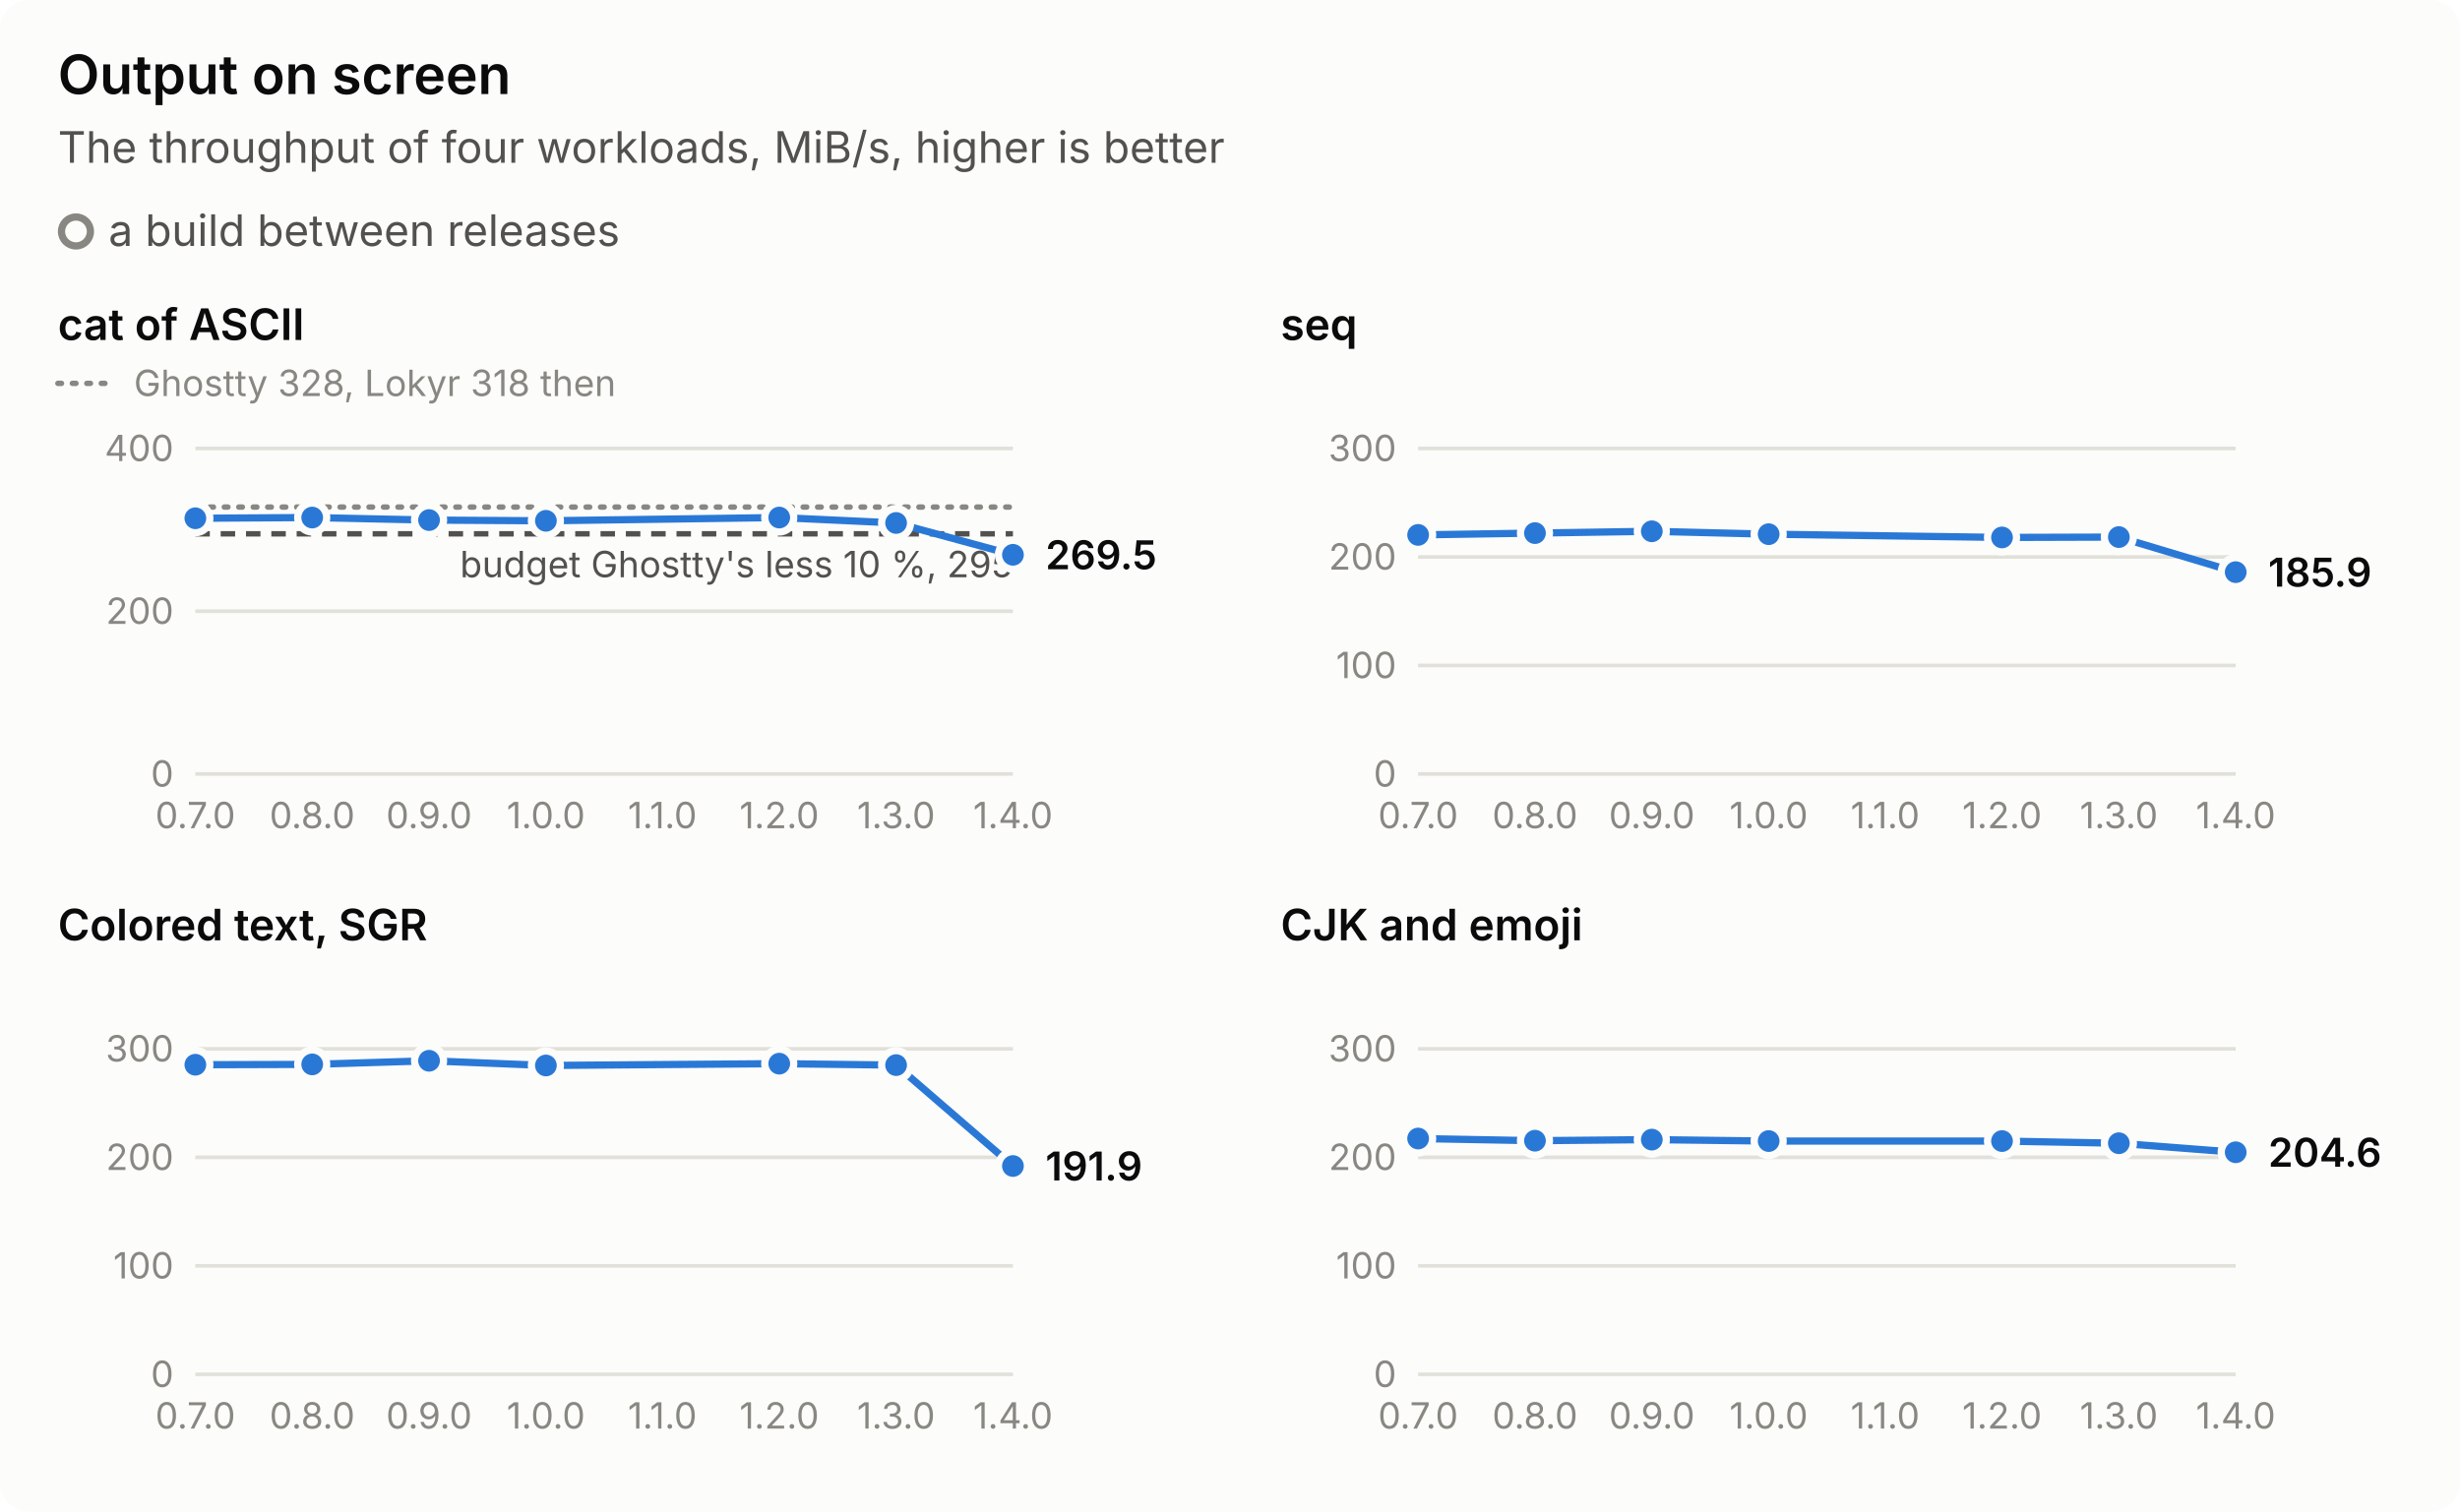
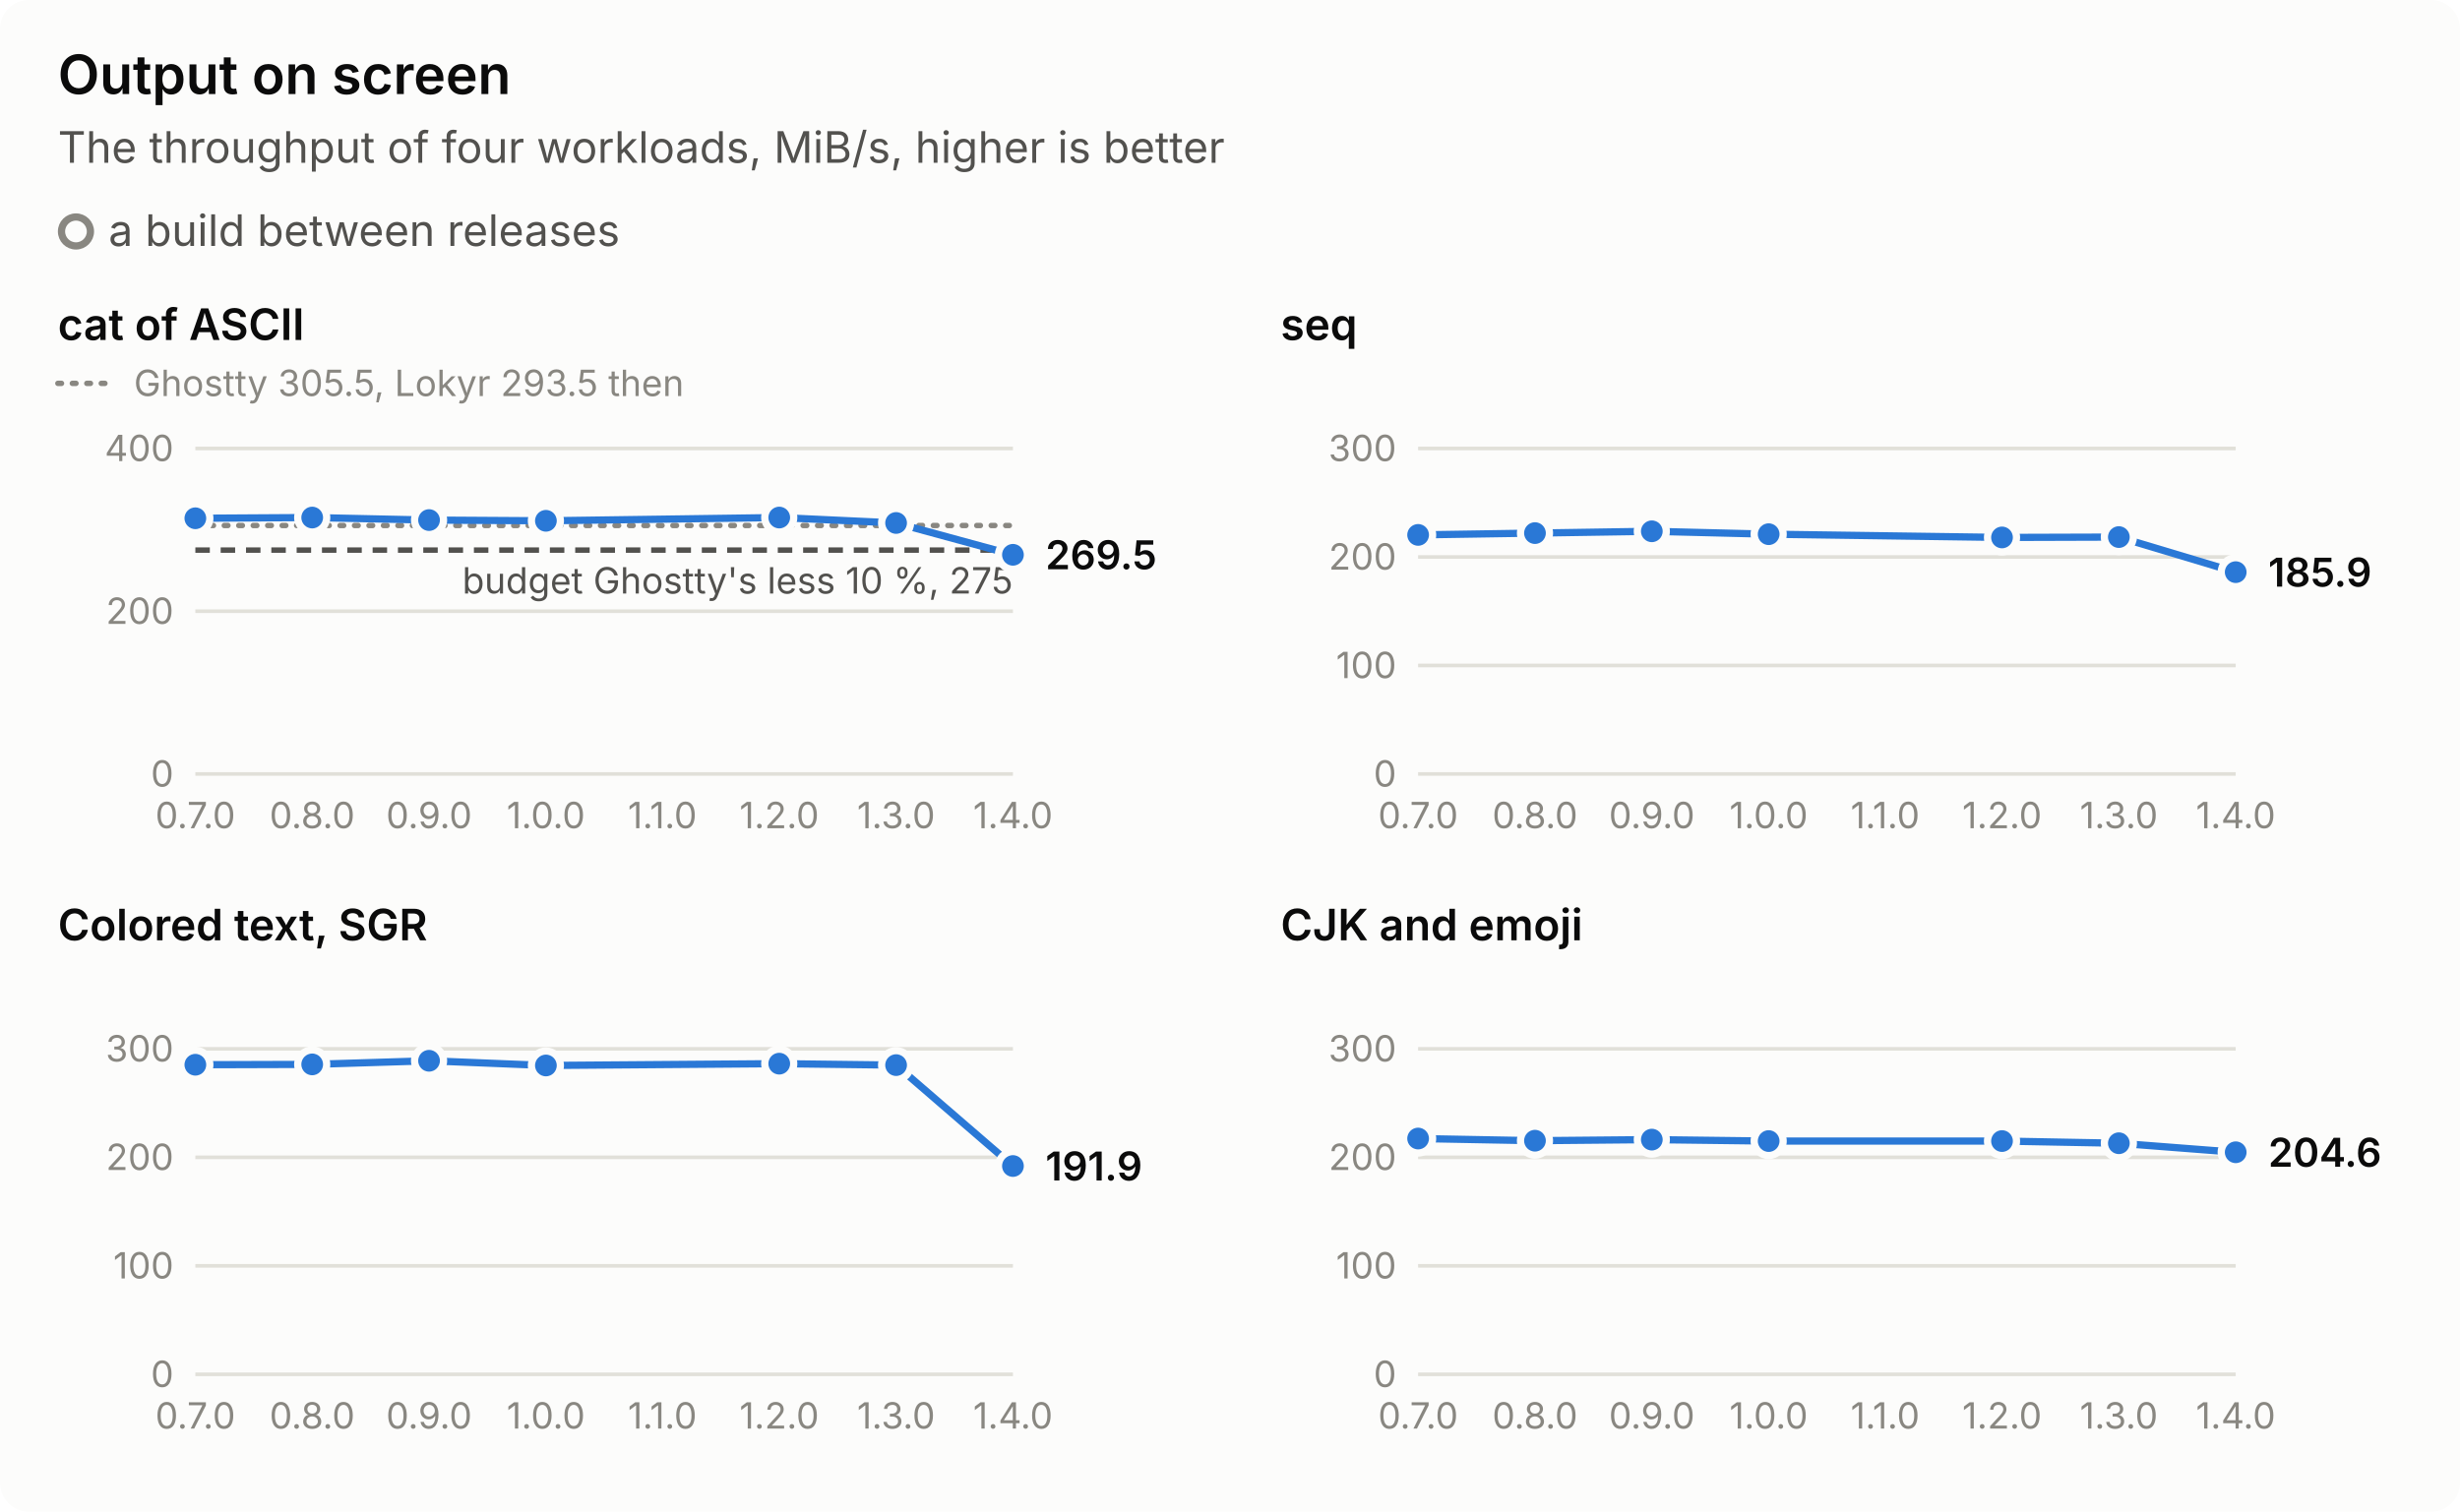
<svg xmlns="http://www.w3.org/2000/svg" class="chart" data-chart="trends" width="680" height="418" viewBox="0 0 680 418" role="img" aria-label="Output on screen">
  <style>
  .chart .surface { fill: #fcfcfb; }
  .chart .primary { fill: #0b0b0b; }
  .chart .secondary { fill: #52514e; }
  .chart .muted { fill: #898781; }
  .chart .grid { stroke: #e1e0d9; }
  .chart .base { stroke: #c3c2b7; }
  .chart .accent { fill: #2a78d6; }
  .chart .context { fill: #898781; }
  .chart .accent-line { stroke: #2a78d6; }
  .chart .context-line { stroke: #898781; }
  .chart .second { fill: #eb6834; }
  .chart .second-line { stroke: #eb6834; }
  .chart .ring { stroke: #fcfcfb; }
  .chart .budget { stroke: #52514e; }
  .chart .column.on { fill: #2a78d6; fill-opacity: 0.08; }
  .chart text { font-family: system-ui, -apple-system, "Segoe UI", sans-serif; }
  .chart .tick { font-variant-numeric: tabular-nums; }
  .chart .column { fill: transparent; }
  .chart.hide-0 .s0, .chart.hide-1 .s1 { display: none; }
  .chart.hide-0 .legend-item[data-series="0"], .chart.hide-1 .legend-item[data-series="1"] { opacity: 0.4; }
  @media (prefers-color-scheme: dark) {
    .chart .surface { fill: #1a1a19; }
    .chart .primary { fill: #f0efec; }
    .chart .secondary { fill: #c3c2b7; }
    .chart .muted { fill: #898781; }
    .chart .grid { stroke: #2c2c2a; }
    .chart .base { stroke: #383835; }
    .chart .accent { fill: #3987e5; }
    .chart .context { fill: #6f6e69; }
    .chart .accent-line { stroke: #3987e5; }
    .chart .context-line { stroke: #6f6e69; }
    .chart .second { fill: #d95926; }
    .chart .second-line { stroke: #d95926; }
    .chart .ring { stroke: #1a1a19; }
    .chart .budget { stroke: #c3c2b7; }
    .chart .column.on { fill: #3987e5; fill-opacity: 0.16; }
  }
  .chart.dark .surface { fill: #1a1a19; }
  .chart.dark .primary { fill: #f0efec; }
  .chart.dark .secondary { fill: #c3c2b7; }
  .chart.dark .muted { fill: #898781; }
  .chart.dark .grid { stroke: #2c2c2a; }
  .chart.dark .base { stroke: #383835; }
  .chart.dark .accent { fill: #3987e5; }
  .chart.dark .context { fill: #6f6e69; }
  .chart.dark .accent-line { stroke: #3987e5; }
  .chart.dark .context-line { stroke: #6f6e69; }
  .chart.dark .second { fill: #d95926; }
  .chart.dark .second-line { stroke: #d95926; }
  .chart.dark .ring { stroke: #1a1a19; }
  .chart.dark .budget { stroke: #c3c2b7; }
  .chart.dark .column.on { fill: #3987e5; fill-opacity: 0.16; }
</style>
  <rect class="surface" width="680" height="418" rx="8" />
  <text class="primary" x="16" y="26" font-size="15" font-weight="600">Output on screen</text>
  <text class="secondary" x="16" y="45" font-size="12">The throughput of four workloads, MiB/s, higher is better</text>
  <circle class="surface context-line" cx="21" cy="64" r="4" stroke-width="2" />
  <text class="secondary" x="30" y="68" font-size="12">a build between releases</text>
-   <g class="panel" data-title="cat of ASCII" data-unit="MiB/s" data-digits="1" data-budget="294.9" data-better="higher">
+   <g class="panel" data-title="cat of ASCII" data-unit="MiB/s" data-digits="1" data-budget="275" data-better="higher">
    <text class="primary" x="16.0" y="94" font-size="12" font-weight="600">cat of ASCII</text>
    <line class="grid" x1="54.0" y1="214.0" x2="280.0" y2="214.0" stroke-width="1" />
    <text class="muted tick" x="48.0" y="217.5" font-size="10" text-anchor="end">0</text>
    <line class="grid" x1="54.0" y1="169.0" x2="280.0" y2="169.0" stroke-width="1" />
    <text class="muted tick" x="48.0" y="172.5" font-size="10" text-anchor="end">200</text>
    <line class="grid" x1="54.0" y1="124.0" x2="280.0" y2="124.0" stroke-width="1" />
    <text class="muted tick" x="48.0" y="127.5" font-size="10" text-anchor="end">400</text>
    <text class="muted" x="54.0" y="229.0" font-size="10" text-anchor="middle">0.7.0</text>
    <text class="muted" x="86.3" y="229.0" font-size="10" text-anchor="middle">0.8.0</text>
    <text class="muted" x="118.6" y="229.0" font-size="10" text-anchor="middle">0.9.0</text>
    <text class="muted" x="150.9" y="229.0" font-size="10" text-anchor="middle">1.0.0</text>
    <text class="muted" x="183.1" y="229.0" font-size="10" text-anchor="middle">1.1.0</text>
    <text class="muted" x="215.4" y="229.0" font-size="10" text-anchor="middle">1.2.0</text>
    <text class="muted" x="247.7" y="229.0" font-size="10" text-anchor="middle">1.3.0</text>
    <text class="muted" x="280.0" y="229.0" font-size="10" text-anchor="middle">1.4.0</text>
    <rect class="column" x="44.0" y="118.0" width="26.1" height="116" data-release="0.7.0" data-index="0" data-report="ab-F3-77.md" />
    <rect class="column" x="70.1" y="118.0" width="32.3" height="116" data-release="0.8.0" data-index="1" data-report="ab-F4-25.md" />
    <rect class="column" x="102.4" y="118.0" width="32.3" height="116" data-release="0.9.0" data-index="2" data-report="ab-F4-42.md" />
    <rect class="column" x="134.7" y="118.0" width="32.3" height="116" data-release="1.0.0" data-index="3" data-report="ab-F3-85.md" />
    <rect class="column" x="167.0" y="118.0" width="32.3" height="116" data-release="1.1.0" data-index="4" data-report="ab-F3b-20.md" />
    <rect class="column" x="199.3" y="118.0" width="32.3" height="116" data-release="1.2.0" data-index="5" data-report="ab-F3b-29.md" />
    <rect class="column" x="231.6" y="118.0" width="32.3" height="116" data-release="1.3.0" data-index="6" data-report="ab-F5a-17.md" />
    <rect class="column" x="263.9" y="118.0" width="26.1" height="116" data-release="1.4.0" data-index="7" data-report="ab-F5a-78.md" />
-     <line class="budget" x1="54.0" y1="147.6" x2="280.0" y2="147.6" stroke-width="1.5" stroke-dasharray="4 3" />
-     <text class="secondary" x="280.0" y="159.6" font-size="10" text-anchor="end">budget Ghostty's less 10 %, 295</text>
-     <line class="context-line s0" x1="54.0" y1="140.2" x2="280.0" y2="140.2" stroke-width="1.5" stroke-dasharray="1 3" stroke-linecap="round" />
+     <line class="budget" x1="54.0" y1="152.1" x2="280.0" y2="152.1" stroke-width="1.5" stroke-dasharray="4 3" />
+     <text class="secondary" x="280.0" y="164.1" font-size="10" text-anchor="end">budget Ghostty's less 10 %, 275</text>
+     <line class="context-line s0" x1="54.0" y1="145.3" x2="280.0" y2="145.3" stroke-width="1.5" stroke-dasharray="1 3" stroke-linecap="round" />
    <line class="context-line" x1="16.0" y1="106.0" x2="31.0" y2="106.0" stroke-width="1.5" stroke-dasharray="1 3" stroke-linecap="round" />
-     <text class="muted" x="37.0" y="109.5" font-size="10">Ghostty 328, Lokyr 318 then</text>
+     <text class="muted" x="37.0" y="109.5" font-size="10">Ghostty 305.5, Lokyr 293.5 then</text>
    <line class="accent-line s0" x1="54.0" y1="143.3" x2="86.3" y2="143.1" stroke-width="2" stroke-linecap="round" />
    <line class="accent-line s0" x1="86.3" y1="143.1" x2="118.6" y2="143.8" stroke-width="2" stroke-linecap="round" />
    <line class="accent-line s0" x1="118.6" y1="143.8" x2="150.9" y2="144.0" stroke-width="2" stroke-linecap="round" />
    <line class="accent-line s0" x1="150.9" y1="144.0" x2="215.4" y2="143.1" stroke-width="2" stroke-linecap="round" />
    <line class="accent-line s0" x1="215.4" y1="143.1" x2="247.7" y2="144.6" stroke-width="2" stroke-linecap="round" />
    <line class="accent-line s0" x1="247.7" y1="144.6" x2="280.0" y2="153.4" stroke-width="2" stroke-linecap="round" />
    <circle class="accent ring s0" cx="54.0" cy="143.3" r="4" stroke-width="2" data-release="0.7.0" data-series="0" data-value="314.3" />
    <circle class="accent ring s0" cx="86.3" cy="143.1" r="4" stroke-width="2" data-release="0.8.0" data-series="0" data-value="315" />
    <circle class="accent ring s0" cx="118.6" cy="143.8" r="4" stroke-width="2" data-release="0.9.0" data-series="0" data-value="311.9" />
    <circle class="accent ring s0" cx="150.9" cy="144.0" r="4" stroke-width="2" data-release="1.0.0" data-series="0" data-value="310.9" />
    <circle class="accent ring s0" cx="215.4" cy="143.1" r="4" stroke-width="2" data-release="1.2.0" data-series="0" data-value="314.9" />
    <circle class="accent ring s0" cx="247.7" cy="144.6" r="4" stroke-width="2" data-release="1.3.0" data-series="0" data-value="308.6" />
    <circle class="accent ring s0" cx="280.0" cy="153.4" r="4" stroke-width="2" data-release="1.4.0" data-series="0" data-value="269.5" />
    <text class="primary tick s0" x="289.0" y="157.4" font-size="11" font-weight="600">269.5</text>
  </g>
  <g class="panel" data-title="seq" data-unit="MiB/s" data-digits="1">
    <text class="primary" x="354.0" y="94" font-size="12" font-weight="600">seq</text>
    <line class="grid" x1="392.0" y1="214.0" x2="618.0" y2="214.0" stroke-width="1" />
    <text class="muted tick" x="386.0" y="217.5" font-size="10" text-anchor="end">0</text>
    <line class="grid" x1="392.0" y1="184.0" x2="618.0" y2="184.0" stroke-width="1" />
    <text class="muted tick" x="386.0" y="187.5" font-size="10" text-anchor="end">100</text>
    <line class="grid" x1="392.0" y1="154.0" x2="618.0" y2="154.0" stroke-width="1" />
    <text class="muted tick" x="386.0" y="157.5" font-size="10" text-anchor="end">200</text>
    <line class="grid" x1="392.0" y1="124.0" x2="618.0" y2="124.0" stroke-width="1" />
    <text class="muted tick" x="386.0" y="127.5" font-size="10" text-anchor="end">300</text>
    <text class="muted" x="392.0" y="229.0" font-size="10" text-anchor="middle">0.7.0</text>
    <text class="muted" x="424.3" y="229.0" font-size="10" text-anchor="middle">0.8.0</text>
    <text class="muted" x="456.6" y="229.0" font-size="10" text-anchor="middle">0.9.0</text>
    <text class="muted" x="488.9" y="229.0" font-size="10" text-anchor="middle">1.0.0</text>
    <text class="muted" x="521.1" y="229.0" font-size="10" text-anchor="middle">1.1.0</text>
    <text class="muted" x="553.4" y="229.0" font-size="10" text-anchor="middle">1.2.0</text>
    <text class="muted" x="585.7" y="229.0" font-size="10" text-anchor="middle">1.3.0</text>
    <text class="muted" x="618.0" y="229.0" font-size="10" text-anchor="middle">1.4.0</text>
    <rect class="column" x="382.0" y="118.0" width="26.1" height="116" data-release="0.7.0" data-index="0" data-report="ab-F3-77.md" />
    <rect class="column" x="408.1" y="118.0" width="32.3" height="116" data-release="0.8.0" data-index="1" data-report="ab-F4-25.md" />
    <rect class="column" x="440.4" y="118.0" width="32.3" height="116" data-release="0.9.0" data-index="2" data-report="ab-F4-42.md" />
    <rect class="column" x="472.7" y="118.0" width="32.3" height="116" data-release="1.0.0" data-index="3" data-report="ab-F3-85.md" />
    <rect class="column" x="505.0" y="118.0" width="32.3" height="116" data-release="1.1.0" data-index="4" data-report="ab-F3b-20.md" />
    <rect class="column" x="537.3" y="118.0" width="32.3" height="116" data-release="1.2.0" data-index="5" data-report="ab-F3b-29.md" />
    <rect class="column" x="569.6" y="118.0" width="32.3" height="116" data-release="1.3.0" data-index="6" data-report="ab-F5a-17.md" />
    <rect class="column" x="601.9" y="118.0" width="26.1" height="116" data-release="1.4.0" data-index="7" data-report="ab-F5a-78.md" />
    <line class="accent-line s0" x1="392.0" y1="147.9" x2="424.3" y2="147.4" stroke-width="2" stroke-linecap="round" />
    <line class="accent-line s0" x1="424.3" y1="147.4" x2="456.6" y2="146.9" stroke-width="2" stroke-linecap="round" />
    <line class="accent-line s0" x1="456.6" y1="146.9" x2="488.9" y2="147.7" stroke-width="2" stroke-linecap="round" />
    <line class="accent-line s0" x1="488.9" y1="147.7" x2="553.4" y2="148.6" stroke-width="2" stroke-linecap="round" />
    <line class="accent-line s0" x1="553.4" y1="148.6" x2="585.7" y2="148.5" stroke-width="2" stroke-linecap="round" />
    <line class="accent-line s0" x1="585.7" y1="148.5" x2="618.0" y2="158.2" stroke-width="2" stroke-linecap="round" />
    <circle class="accent ring s0" cx="392.0" cy="147.9" r="4" stroke-width="2" data-release="0.7.0" data-series="0" data-value="220.3" />
    <circle class="accent ring s0" cx="424.3" cy="147.4" r="4" stroke-width="2" data-release="0.8.0" data-series="0" data-value="222.1" />
    <circle class="accent ring s0" cx="456.6" cy="146.9" r="4" stroke-width="2" data-release="0.9.0" data-series="0" data-value="223.8" />
    <circle class="accent ring s0" cx="488.9" cy="147.7" r="4" stroke-width="2" data-release="1.0.0" data-series="0" data-value="220.9" />
    <circle class="accent ring s0" cx="553.4" cy="148.6" r="4" stroke-width="2" data-release="1.2.0" data-series="0" data-value="217.9" />
    <circle class="accent ring s0" cx="585.7" cy="148.5" r="4" stroke-width="2" data-release="1.3.0" data-series="0" data-value="218.3" />
    <circle class="accent ring s0" cx="618.0" cy="158.2" r="4" stroke-width="2" data-release="1.4.0" data-series="0" data-value="185.9" />
    <text class="primary tick s0" x="627.0" y="162.2" font-size="11" font-weight="600">185.9</text>
  </g>
  <g class="panel" data-title="Colored text, SGR" data-unit="MiB/s" data-digits="1">
    <text class="primary" x="16.0" y="260" font-size="12" font-weight="600">Colored text, SGR</text>
    <line class="grid" x1="54.0" y1="380.0" x2="280.0" y2="380.0" stroke-width="1" />
    <text class="muted tick" x="48.0" y="383.5" font-size="10" text-anchor="end">0</text>
    <line class="grid" x1="54.0" y1="350.0" x2="280.0" y2="350.0" stroke-width="1" />
    <text class="muted tick" x="48.0" y="353.5" font-size="10" text-anchor="end">100</text>
    <line class="grid" x1="54.0" y1="320.0" x2="280.0" y2="320.0" stroke-width="1" />
    <text class="muted tick" x="48.0" y="323.5" font-size="10" text-anchor="end">200</text>
    <line class="grid" x1="54.0" y1="290.0" x2="280.0" y2="290.0" stroke-width="1" />
    <text class="muted tick" x="48.0" y="293.5" font-size="10" text-anchor="end">300</text>
    <text class="muted" x="54.0" y="395.0" font-size="10" text-anchor="middle">0.7.0</text>
    <text class="muted" x="86.3" y="395.0" font-size="10" text-anchor="middle">0.8.0</text>
    <text class="muted" x="118.6" y="395.0" font-size="10" text-anchor="middle">0.9.0</text>
    <text class="muted" x="150.9" y="395.0" font-size="10" text-anchor="middle">1.0.0</text>
    <text class="muted" x="183.1" y="395.0" font-size="10" text-anchor="middle">1.1.0</text>
    <text class="muted" x="215.4" y="395.0" font-size="10" text-anchor="middle">1.2.0</text>
    <text class="muted" x="247.7" y="395.0" font-size="10" text-anchor="middle">1.3.0</text>
    <text class="muted" x="280.0" y="395.0" font-size="10" text-anchor="middle">1.4.0</text>
    <rect class="column" x="44.0" y="284.0" width="26.1" height="116" data-release="0.7.0" data-index="0" data-report="ab-F3-77.md" />
    <rect class="column" x="70.1" y="284.0" width="32.3" height="116" data-release="0.8.0" data-index="1" data-report="ab-F4-25.md" />
    <rect class="column" x="102.4" y="284.0" width="32.3" height="116" data-release="0.9.0" data-index="2" data-report="ab-F4-42.md" />
    <rect class="column" x="134.7" y="284.0" width="32.3" height="116" data-release="1.0.0" data-index="3" data-report="ab-F3-85.md" />
    <rect class="column" x="167.0" y="284.0" width="32.3" height="116" data-release="1.1.0" data-index="4" data-report="ab-F3b-20.md" />
    <rect class="column" x="199.3" y="284.0" width="32.3" height="116" data-release="1.2.0" data-index="5" data-report="ab-F3b-29.md" />
    <rect class="column" x="231.6" y="284.0" width="32.3" height="116" data-release="1.3.0" data-index="6" data-report="ab-F5a-17.md" />
    <rect class="column" x="263.9" y="284.0" width="26.1" height="116" data-release="1.4.0" data-index="7" data-report="ab-F5a-78.md" />
    <line class="accent-line s0" x1="54.0" y1="294.4" x2="86.3" y2="294.3" stroke-width="2" stroke-linecap="round" />
    <line class="accent-line s0" x1="86.3" y1="294.3" x2="118.6" y2="293.3" stroke-width="2" stroke-linecap="round" />
    <line class="accent-line s0" x1="118.6" y1="293.3" x2="150.9" y2="294.6" stroke-width="2" stroke-linecap="round" />
    <line class="accent-line s0" x1="150.9" y1="294.6" x2="215.4" y2="294.1" stroke-width="2" stroke-linecap="round" />
    <line class="accent-line s0" x1="215.4" y1="294.1" x2="247.7" y2="294.5" stroke-width="2" stroke-linecap="round" />
    <line class="accent-line s0" x1="247.7" y1="294.5" x2="280.0" y2="322.4" stroke-width="2" stroke-linecap="round" />
    <circle class="accent ring s0" cx="54.0" cy="294.4" r="4" stroke-width="2" data-release="0.7.0" data-series="0" data-value="285.5" />
    <circle class="accent ring s0" cx="86.3" cy="294.3" r="4" stroke-width="2" data-release="0.8.0" data-series="0" data-value="285.6" />
    <circle class="accent ring s0" cx="118.6" cy="293.3" r="4" stroke-width="2" data-release="0.9.0" data-series="0" data-value="288.9" />
    <circle class="accent ring s0" cx="150.9" cy="294.6" r="4" stroke-width="2" data-release="1.0.0" data-series="0" data-value="284.7" />
    <circle class="accent ring s0" cx="215.4" cy="294.1" r="4" stroke-width="2" data-release="1.2.0" data-series="0" data-value="286.3" />
    <circle class="accent ring s0" cx="247.7" cy="294.5" r="4" stroke-width="2" data-release="1.3.0" data-series="0" data-value="285.15" />
    <circle class="accent ring s0" cx="280.0" cy="322.4" r="4" stroke-width="2" data-release="1.4.0" data-series="0" data-value="191.9" />
    <text class="primary tick s0" x="289.0" y="326.4" font-size="11" font-weight="600">191.9</text>
  </g>
  <g class="panel" data-title="CJK and emoji" data-unit="MiB/s" data-digits="1">
    <text class="primary" x="354.0" y="260" font-size="12" font-weight="600">CJK and emoji</text>
    <line class="grid" x1="392.0" y1="380.0" x2="618.0" y2="380.0" stroke-width="1" />
    <text class="muted tick" x="386.0" y="383.5" font-size="10" text-anchor="end">0</text>
    <line class="grid" x1="392.0" y1="350.0" x2="618.0" y2="350.0" stroke-width="1" />
    <text class="muted tick" x="386.0" y="353.5" font-size="10" text-anchor="end">100</text>
    <line class="grid" x1="392.0" y1="320.0" x2="618.0" y2="320.0" stroke-width="1" />
    <text class="muted tick" x="386.0" y="323.5" font-size="10" text-anchor="end">200</text>
    <line class="grid" x1="392.0" y1="290.0" x2="618.0" y2="290.0" stroke-width="1" />
    <text class="muted tick" x="386.0" y="293.5" font-size="10" text-anchor="end">300</text>
    <text class="muted" x="392.0" y="395.0" font-size="10" text-anchor="middle">0.7.0</text>
    <text class="muted" x="424.3" y="395.0" font-size="10" text-anchor="middle">0.8.0</text>
    <text class="muted" x="456.6" y="395.0" font-size="10" text-anchor="middle">0.9.0</text>
    <text class="muted" x="488.9" y="395.0" font-size="10" text-anchor="middle">1.0.0</text>
    <text class="muted" x="521.1" y="395.0" font-size="10" text-anchor="middle">1.1.0</text>
    <text class="muted" x="553.4" y="395.0" font-size="10" text-anchor="middle">1.2.0</text>
    <text class="muted" x="585.7" y="395.0" font-size="10" text-anchor="middle">1.3.0</text>
    <text class="muted" x="618.0" y="395.0" font-size="10" text-anchor="middle">1.4.0</text>
    <rect class="column" x="382.0" y="284.0" width="26.1" height="116" data-release="0.7.0" data-index="0" data-report="ab-F3-77.md" />
    <rect class="column" x="408.1" y="284.0" width="32.3" height="116" data-release="0.8.0" data-index="1" data-report="ab-F4-25.md" />
    <rect class="column" x="440.4" y="284.0" width="32.3" height="116" data-release="0.9.0" data-index="2" data-report="ab-F4-42.md" />
    <rect class="column" x="472.7" y="284.0" width="32.3" height="116" data-release="1.0.0" data-index="3" data-report="ab-F3-85.md" />
    <rect class="column" x="505.0" y="284.0" width="32.3" height="116" data-release="1.1.0" data-index="4" data-report="ab-F3b-20.md" />
    <rect class="column" x="537.3" y="284.0" width="32.3" height="116" data-release="1.2.0" data-index="5" data-report="ab-F3b-29.md" />
    <rect class="column" x="569.6" y="284.0" width="32.3" height="116" data-release="1.3.0" data-index="6" data-report="ab-F5a-17.md" />
    <rect class="column" x="601.9" y="284.0" width="26.1" height="116" data-release="1.4.0" data-index="7" data-report="ab-F5a-78.md" />
    <line class="accent-line s0" x1="392.0" y1="314.8" x2="424.3" y2="315.4" stroke-width="2" stroke-linecap="round" />
    <line class="accent-line s0" x1="424.3" y1="315.4" x2="456.6" y2="315.1" stroke-width="2" stroke-linecap="round" />
    <line class="accent-line s0" x1="456.6" y1="315.1" x2="488.9" y2="315.5" stroke-width="2" stroke-linecap="round" />
    <line class="accent-line s0" x1="488.9" y1="315.5" x2="553.4" y2="315.5" stroke-width="2" stroke-linecap="round" />
    <line class="accent-line s0" x1="553.4" y1="315.5" x2="585.7" y2="316.1" stroke-width="2" stroke-linecap="round" />
    <line class="accent-line s0" x1="585.7" y1="316.1" x2="618.0" y2="318.6" stroke-width="2" stroke-linecap="round" />
    <circle class="accent ring s0" cx="392.0" cy="314.8" r="4" stroke-width="2" data-release="0.7.0" data-series="0" data-value="217.4" />
    <circle class="accent ring s0" cx="424.3" cy="315.4" r="4" stroke-width="2" data-release="0.8.0" data-series="0" data-value="215.3" />
    <circle class="accent ring s0" cx="456.6" cy="315.1" r="4" stroke-width="2" data-release="0.9.0" data-series="0" data-value="216.5" />
    <circle class="accent ring s0" cx="488.9" cy="315.5" r="4" stroke-width="2" data-release="1.0.0" data-series="0" data-value="214.9" />
    <circle class="accent ring s0" cx="553.4" cy="315.5" r="4" stroke-width="2" data-release="1.2.0" data-series="0" data-value="214.9" />
    <circle class="accent ring s0" cx="585.7" cy="316.1" r="4" stroke-width="2" data-release="1.3.0" data-series="0" data-value="213.15" />
    <circle class="accent ring s0" cx="618.0" cy="318.6" r="4" stroke-width="2" data-release="1.4.0" data-series="0" data-value="204.6" />
    <text class="primary tick s0" x="627.0" y="322.6" font-size="11" font-weight="600">204.6</text>
  </g>
</svg>
